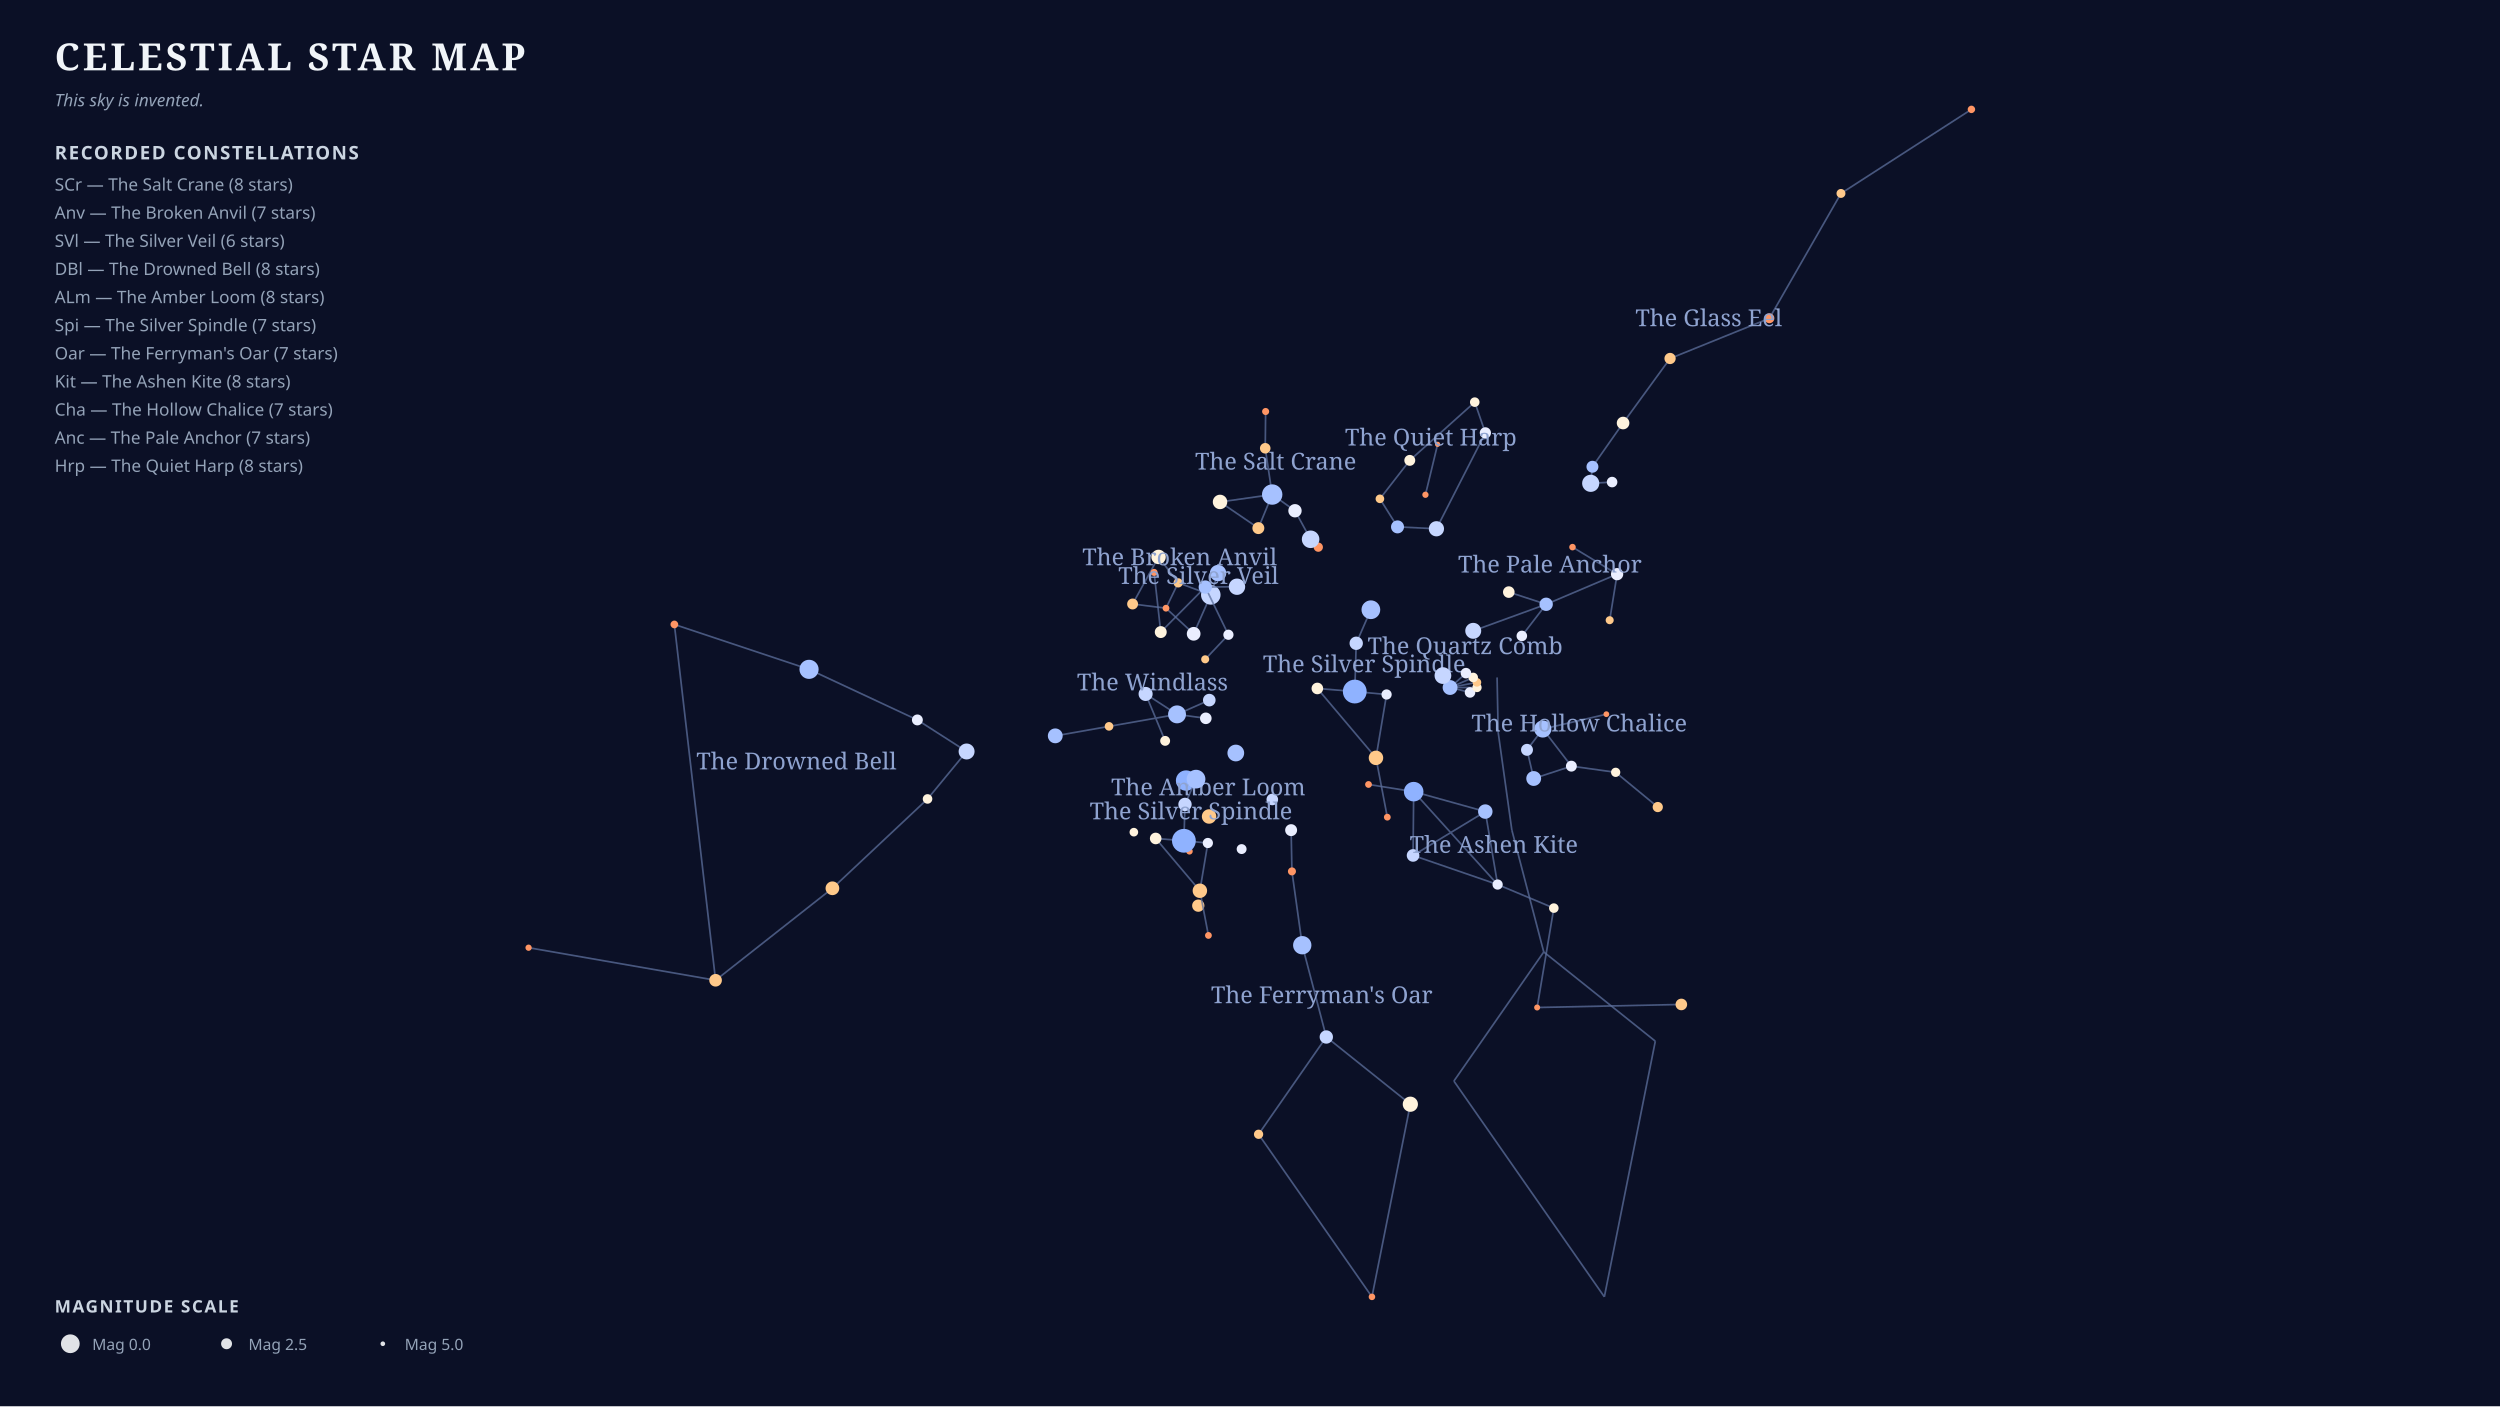
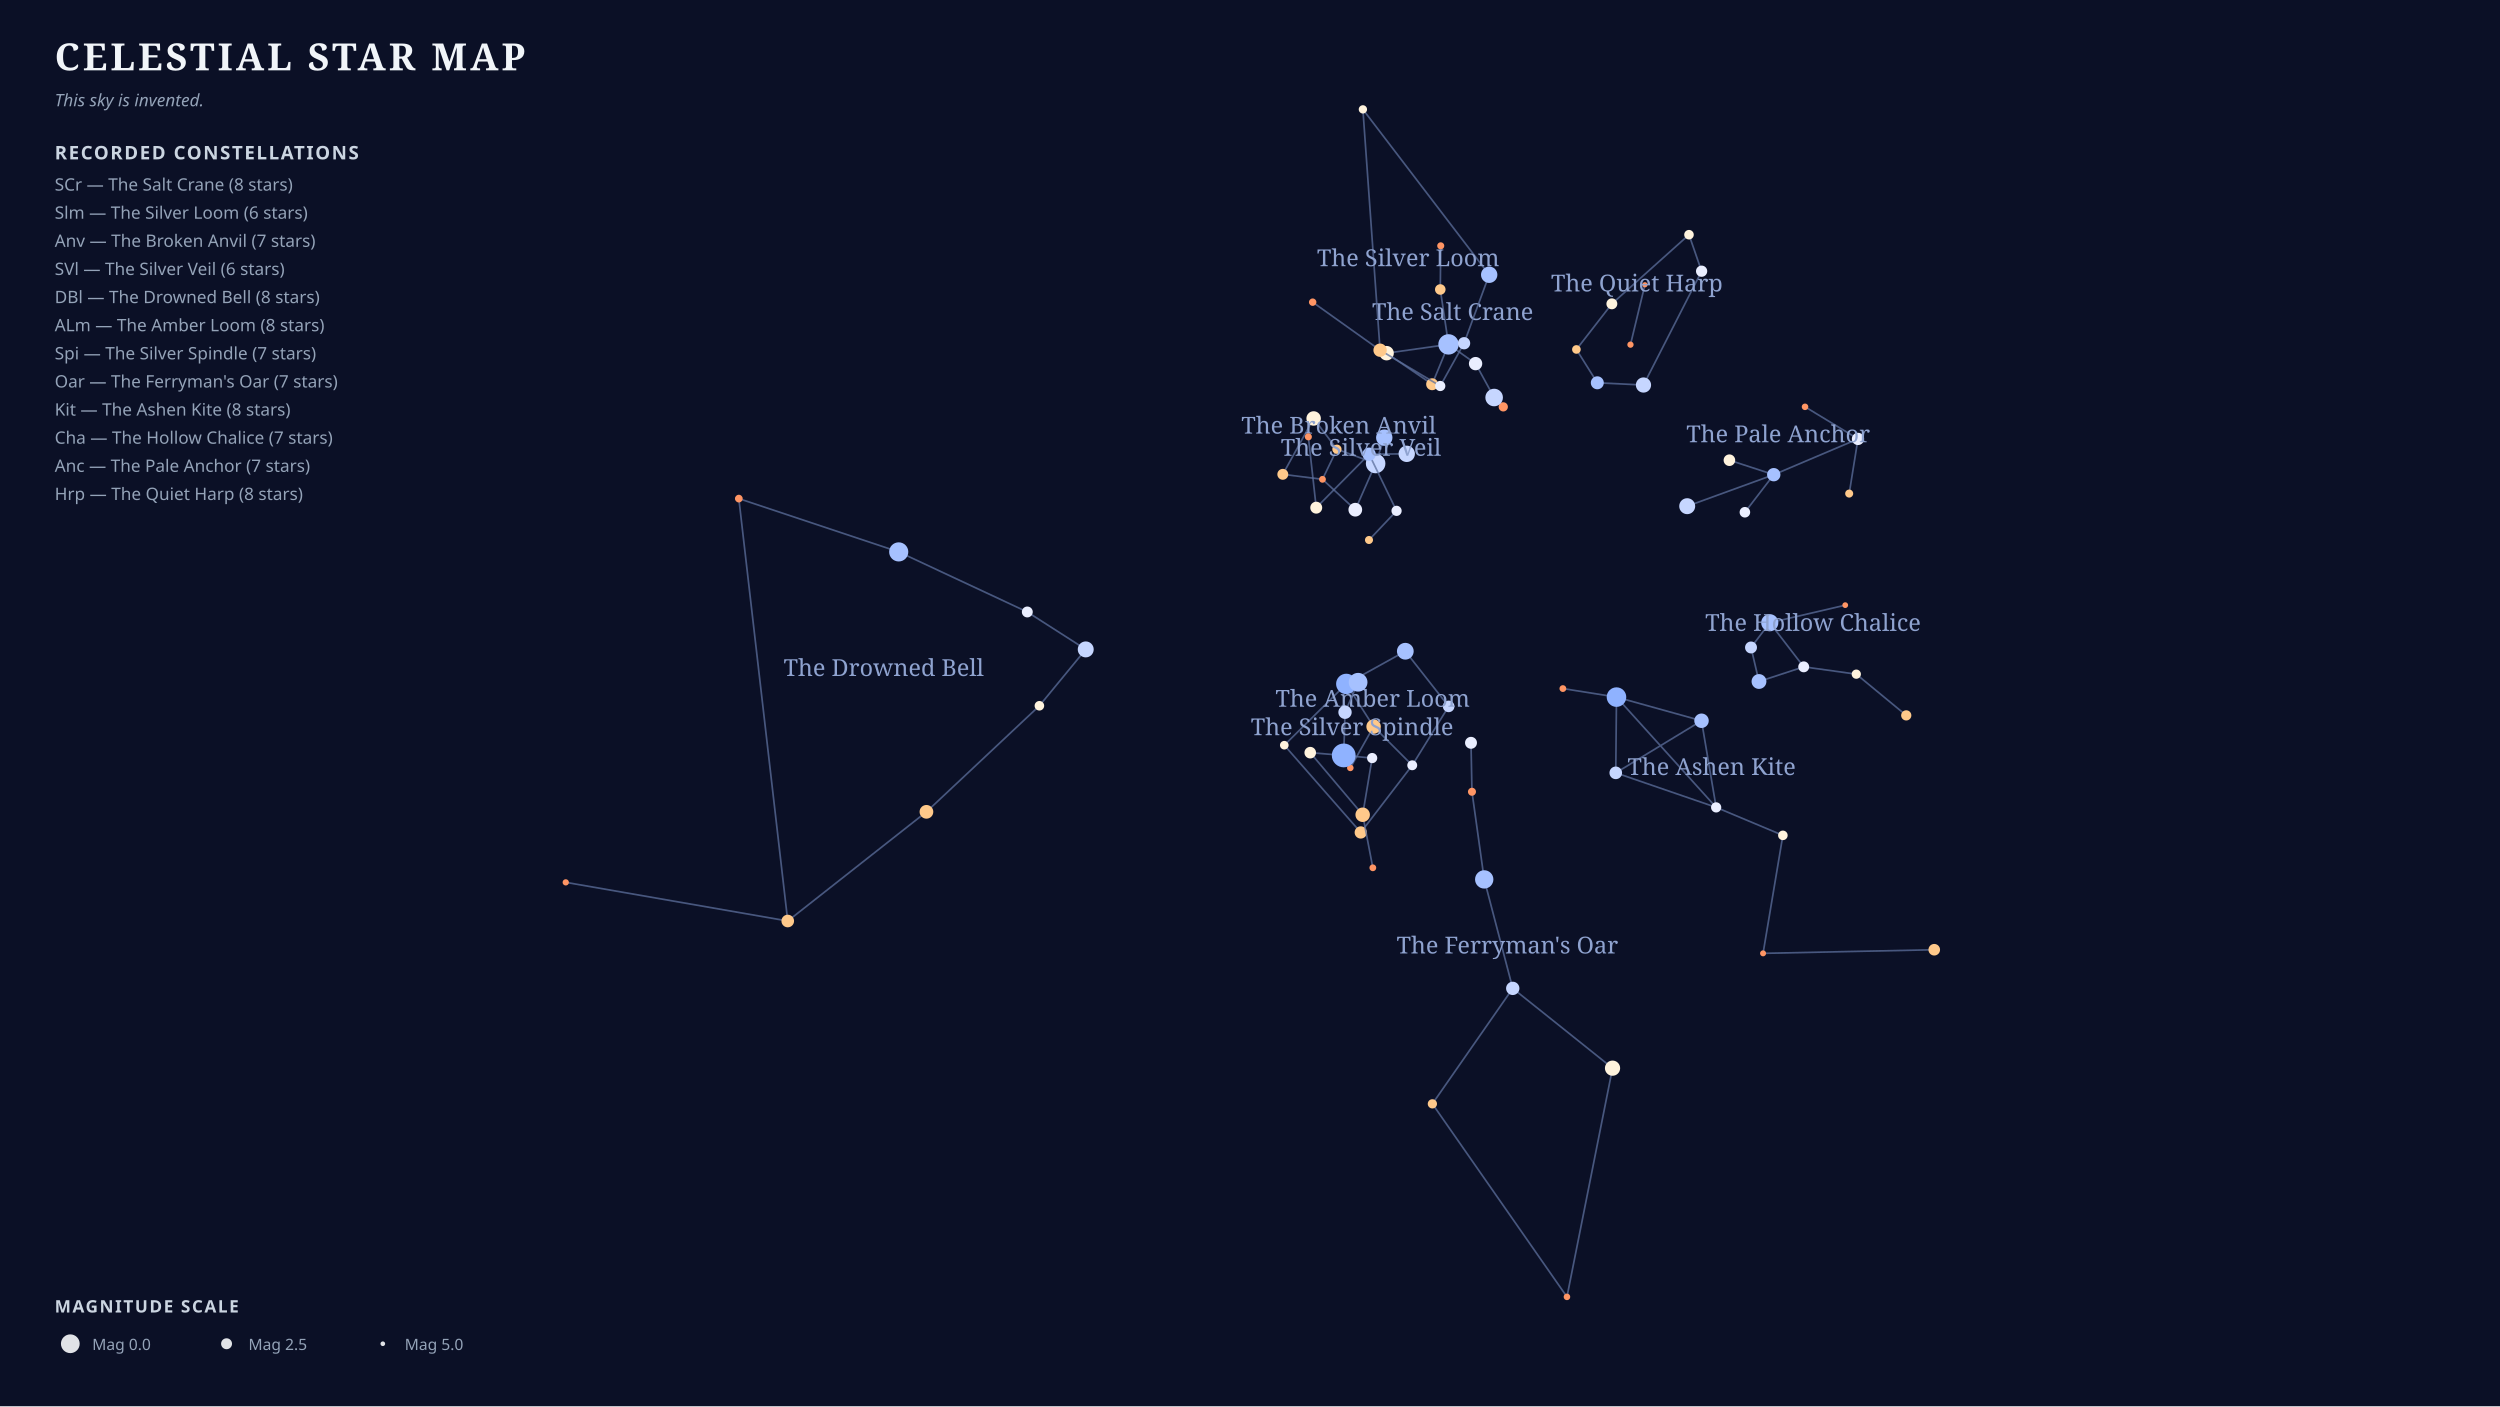
<svg xmlns="http://www.w3.org/2000/svg" width="1600" height="900" viewBox="0 0 1600 900" role="img" aria-label="A sky invented by three agents">
  <rect width="1600" height="900" fill="#0b1026" />
  <g stroke="#5c6f9c" stroke-width="1.1" opacity="0.75">
-     <line x1="843.71" y1="350.19" x2="838.79" y2="345.14" />
-     <line x1="838.79" y1="345.14" x2="828.79" y2="326.88" />
-     <line x1="828.79" y1="326.88" x2="814.20" y2="316.51" />
-     <line x1="814.20" y1="316.51" x2="805.35" y2="337.99" />
-     <line x1="805.35" y1="337.99" x2="780.82" y2="321.24" />
-     <line x1="780.82" y1="321.24" x2="814.20" y2="316.51" />
-     <line x1="814.20" y1="316.51" x2="809.75" y2="286.90" />
-     <line x1="809.75" y1="286.90" x2="810.00" y2="263.36" />
-   </g>
-   <circle cx="843.71" cy="350.19" r="2.96" fill="#ff9564" />
-   <circle cx="810.00" cy="263.36" r="2.28" fill="#ff9564" />
-   <circle cx="838.79" cy="345.14" r="5.62" fill="#c6d6ff" />
-   <circle cx="809.75" cy="286.90" r="3.38" fill="#ffc98a" />
-   <circle cx="828.79" cy="326.88" r="4.27" fill="#eaeeff" />
-   <circle cx="814.20" cy="316.51" r="6.53" fill="#a6c1ff" />
-   <circle cx="780.82" cy="321.24" r="4.63" fill="#fff3dd" />
-   <circle cx="805.35" cy="337.99" r="3.82" fill="#ffc98a" />
-   <text x="816.43" y="300.53" fill="#8fa3d0" font-size="15" font-family="Georgia, serif" text-anchor="middle">The Salt Crane</text>
-   <g stroke="#5c6f9c" stroke-width="1.1" opacity="0.75">
-     <line x1="779.56" y1="366.77" x2="774.90" y2="380.73" />
-     <line x1="774.90" y1="380.73" x2="763.94" y2="405.63" />
-     <line x1="774.90" y1="380.73" x2="754.04" y2="373.03" />
-     <line x1="763.94" y1="405.63" x2="746.24" y2="389.25" />
-     <line x1="754.04" y1="373.03" x2="746.24" y2="389.25" />
-     <line x1="754.04" y1="373.03" x2="741.48" y2="356.44" />
-     <line x1="746.24" y1="389.25" x2="724.86" y2="386.56" />
-     <line x1="741.48" y1="356.44" x2="724.86" y2="386.56" />
-   </g>
-   <circle cx="741.48" cy="356.44" r="4.63" fill="#fff3dd" />
-   <circle cx="724.86" cy="386.56" r="3.49" fill="#ffc98a" />
-   <circle cx="779.56" cy="366.77" r="5.24" fill="#a6c1ff" />
-   <circle cx="774.90" cy="380.73" r="6.26" fill="#c6d6ff" />
-   <circle cx="763.94" cy="405.63" r="4.39" fill="#eaeeff" />
-   <circle cx="754.04" cy="373.03" r="2.96" fill="#ffc98a" />
-   <circle cx="746.24" cy="389.25" r="2.19" fill="#ff9564" />
-   <text x="755.00" y="361.77" fill="#8fa3d0" font-size="15" font-family="Georgia, serif" text-anchor="middle">The Broken Anvil</text>
-   <g stroke="#5c6f9c" stroke-width="1.1" opacity="0.75">
-     <line x1="791.67" y1="375.50" x2="771.39" y2="375.72" />
-     <line x1="771.39" y1="375.72" x2="786.19" y2="406.24" />
-     <line x1="786.19" y1="406.24" x2="771.32" y2="421.96" />
-     <line x1="771.39" y1="375.72" x2="742.88" y2="404.53" />
-     <line x1="742.88" y1="404.53" x2="738.62" y2="366.34" />
-   </g>
-   <circle cx="791.67" cy="375.50" r="5.24" fill="#c6d6ff" />
-   <circle cx="771.39" cy="375.72" r="4.27" fill="#a6c1ff" />
-   <circle cx="786.19" cy="406.24" r="3.27" fill="#eaeeff" />
-   <circle cx="742.88" cy="404.53" r="3.82" fill="#fff3dd" />
-   <circle cx="771.32" cy="421.96" r="2.57" fill="#ffc98a" />
-   <circle cx="738.62" cy="366.34" r="2.28" fill="#ff9564" />
-   <text x="767.01" y="373.72" fill="#8fa3d0" font-size="15" font-family="Georgia, serif" text-anchor="middle">The Silver Veil</text>
-   <g stroke="#5c6f9c" stroke-width="1.1" opacity="0.75">
-     <line x1="618.62" y1="480.95" x2="587.12" y2="460.76" />
-     <line x1="618.62" y1="480.95" x2="593.63" y2="511.32" />
-     <line x1="587.12" y1="460.76" x2="517.79" y2="428.38" />
-     <line x1="593.63" y1="511.32" x2="532.74" y2="568.50" />
-     <line x1="517.79" y1="428.38" x2="431.59" y2="399.65" />
-     <line x1="532.74" y1="568.50" x2="457.97" y2="627.37" />
-     <line x1="431.59" y1="399.65" x2="457.97" y2="627.37" />
-     <line x1="457.97" y1="627.37" x2="338.29" y2="606.53" />
-   </g>
-   <circle cx="338.29" cy="606.53" r="2.02" fill="#ff9564" />
-   <circle cx="618.62" cy="480.95" r="5.11" fill="#c6d6ff" />
-   <circle cx="532.74" cy="568.50" r="4.39" fill="#ffc98a" />
-   <circle cx="517.79" cy="428.38" r="6.13" fill="#a6c1ff" />
-   <circle cx="457.97" cy="627.37" r="4.04" fill="#ffc98a" />
-   <circle cx="431.59" cy="399.65" r="2.47" fill="#ff9564" />
-   <circle cx="593.63" cy="511.32" r="3.06" fill="#fff3dd" />
-   <circle cx="587.12" cy="460.76" r="3.49" fill="#eaeeff" />
-   <text x="509.72" y="492.43" fill="#8fa3d0" font-size="15" font-family="Georgia, serif" text-anchor="middle">The Drowned Bell</text>
-   <g stroke="#5c6f9c" stroke-width="1.1" opacity="0.75">
-     <line x1="753.30" y1="457.20" x2="773.94" y2="448.08" />
-     <line x1="753.30" y1="457.20" x2="771.72" y2="459.72" />
-     <line x1="753.30" y1="457.20" x2="733.19" y2="444.12" />
-     <line x1="733.19" y1="444.12" x2="745.69" y2="474.15" />
-     <line x1="753.30" y1="457.20" x2="709.78" y2="464.87" />
-     <line x1="709.78" y1="464.87" x2="675.37" y2="470.94" />
-   </g>
-   <circle cx="709.78" cy="464.87" r="2.76" fill="#ffc98a" />
-   <circle cx="753.30" cy="457.20" r="5.74" fill="#a6c1ff" />
-   <circle cx="773.94" cy="448.08" r="4.04" fill="#c6d6ff" />
-   <circle cx="771.72" cy="459.72" r="3.71" fill="#eaeeff" />
-   <circle cx="675.37" cy="470.94" r="4.75" fill="#a6c1ff" />
-   <circle cx="745.69" cy="474.15" r="3.17" fill="#fff3dd" />
-   <circle cx="733.19" cy="444.12" r="4.51" fill="#c6d6ff" />
-   <text x="737.57" y="441.87" fill="#8fa3d0" font-size="15" font-family="Georgia, serif" text-anchor="middle">The Windlass</text>
-   <g stroke="#5c6f9c" stroke-width="1.1" opacity="0.75">
-     <line x1="877.36" y1="390.23" x2="867.98" y2="411.69" />
-     <line x1="867.98" y1="411.69" x2="867.05" y2="442.59" />
-     <line x1="867.05" y1="442.59" x2="887.41" y2="444.48" />
-     <line x1="867.05" y1="442.59" x2="843.10" y2="440.62" />
-     <line x1="887.41" y1="444.48" x2="880.62" y2="485.03" />
-     <line x1="843.10" y1="440.62" x2="880.62" y2="485.03" />
-     <line x1="880.62" y1="485.03" x2="887.88" y2="522.99" />
-   </g>
-   <circle cx="880.62" cy="485.03" r="4.63" fill="#ffc98a" />
-   <circle cx="887.41" cy="444.48" r="3.27" fill="#eaeeff" />
-   <circle cx="867.98" cy="411.69" r="4.27" fill="#c6d6ff" />
-   <circle cx="843.10" cy="440.62" r="3.71" fill="#fff3dd" />
-   <circle cx="887.88" cy="522.99" r="2.19" fill="#ff9564" />
-   <circle cx="877.36" cy="390.23" r="6.00" fill="#a6c1ff" />
-   <circle cx="867.05" cy="442.59" r="7.62" fill="#8fb2ff" />
-   <text x="873.06" y="430.23" fill="#8fa3d0" font-size="15" font-family="Georgia, serif" text-anchor="middle">The Silver Spindle</text>
-   <g stroke="#5c6f9c" stroke-width="1.1" opacity="0.75">
-     <line x1="958.13" y1="433.56" x2="958.82" y2="468.59" />
-     <line x1="958.82" y1="468.59" x2="967.59" y2="531.30" />
-     <line x1="967.59" y1="531.30" x2="988.00" y2="609.26" />
-     <line x1="988.00" y1="609.26" x2="930.49" y2="691.89" />
-     <line x1="988.00" y1="609.26" x2="1059.40" y2="666.36" />
-     <line x1="930.49" y1="691.89" x2="1026.79" y2="830.00" />
-     <line x1="1059.40" y1="666.36" x2="1026.79" y2="830.00" />
-   </g>
-   <circle cx="759.09" cy="499.55" r="6.53" fill="#8fb2ff" />
-   <circle cx="790.91" cy="481.93" r="5.36" fill="#a6c1ff" />
-   <circle cx="766.89" cy="579.62" r="3.93" fill="#ffc98a" />
-   <circle cx="725.67" cy="532.59" r="2.76" fill="#fff3dd" />
-   <circle cx="794.64" cy="543.41" r="3.17" fill="#eaeeff" />
-   <circle cx="814.27" cy="511.66" r="3.71" fill="#c6d6ff" />
-   <circle cx="773.81" cy="522.55" r="4.63" fill="#ffc98a" />
-   <circle cx="761.25" cy="544.83" r="2.11" fill="#ff9564" />
-   <text x="773.31" y="509.02" fill="#8fa3d0" font-size="15" font-family="Georgia, serif" text-anchor="middle">The Amber Loom</text>
-   <g stroke="#5c6f9c" stroke-width="1.1" opacity="0.75">
-     <line x1="765.46" y1="498.65" x2="758.40" y2="514.82" />
-     <line x1="758.40" y1="514.82" x2="757.69" y2="538.10" />
-     <line x1="757.69" y1="538.10" x2="773.03" y2="539.52" />
-     <line x1="757.69" y1="538.10" x2="739.64" y2="536.62" />
-     <line x1="773.03" y1="539.52" x2="767.92" y2="570.08" />
-     <line x1="739.64" y1="536.62" x2="767.92" y2="570.08" />
-     <line x1="767.92" y1="570.08" x2="773.39" y2="598.68" />
-   </g>
-   <circle cx="767.92" cy="570.08" r="4.63" fill="#ffc98a" />
-   <circle cx="773.03" cy="539.52" r="3.27" fill="#eaeeff" />
-   <circle cx="758.40" cy="514.82" r="4.27" fill="#c6d6ff" />
-   <circle cx="739.64" cy="536.62" r="3.71" fill="#fff3dd" />
-   <circle cx="773.39" cy="598.68" r="2.19" fill="#ff9564" />
-   <circle cx="765.46" cy="498.65" r="6.00" fill="#a6c1ff" />
-   <circle cx="757.69" cy="538.10" r="7.62" fill="#8fb2ff" />
-   <text x="762.22" y="524.35" fill="#8fa3d0" font-size="15" font-family="Georgia, serif" text-anchor="middle">The Silver Spindle</text>
-   <g stroke="#5c6f9c" stroke-width="1.1" opacity="0.75">
-     <line x1="826.32" y1="531.29" x2="826.84" y2="557.69" />
-     <line x1="826.84" y1="557.69" x2="833.44" y2="604.94" />
-     <line x1="833.44" y1="604.94" x2="848.83" y2="663.68" />
-     <line x1="848.83" y1="663.68" x2="805.49" y2="725.94" />
-     <line x1="848.83" y1="663.68" x2="902.62" y2="706.70" />
-     <line x1="805.49" y1="725.94" x2="878.05" y2="830.00" />
-     <line x1="902.62" y1="706.70" x2="878.05" y2="830.00" />
-   </g>
-   <circle cx="902.62" cy="706.70" r="4.87" fill="#fff3dd" />
-   <circle cx="805.49" cy="725.94" r="2.96" fill="#ffc98a" />
-   <circle cx="826.84" cy="557.69" r="2.57" fill="#ff9564" />
-   <circle cx="826.32" cy="531.29" r="3.82" fill="#eaeeff" />
-   <circle cx="833.44" cy="604.94" r="5.87" fill="#a6c1ff" />
-   <circle cx="848.83" cy="663.68" r="4.27" fill="#c6d6ff" />
-   <circle cx="878.05" cy="830.00" r="2.11" fill="#ff9564" />
-   <text x="845.94" y="642.04" fill="#8fa3d0" font-size="15" font-family="Georgia, serif" text-anchor="middle">The Ferryman's Oar</text>
-   <g stroke="#5c6f9c" stroke-width="1.1" opacity="0.75">
-     <line x1="904.75" y1="506.66" x2="904.36" y2="547.48" />
-     <line x1="904.36" y1="547.48" x2="958.48" y2="566.11" />
-     <line x1="958.48" y1="566.11" x2="950.59" y2="519.41" />
-     <line x1="950.59" y1="519.41" x2="904.75" y2="506.66" />
-     <line x1="904.75" y1="506.66" x2="958.48" y2="566.11" />
-     <line x1="904.36" y1="547.48" x2="950.59" y2="519.41" />
-     <line x1="958.48" y1="566.11" x2="994.45" y2="581.19" />
-     <line x1="994.45" y1="581.19" x2="983.77" y2="644.80" />
-     <line x1="983.77" y1="644.80" x2="1076.06" y2="642.85" />
-     <line x1="904.75" y1="506.66" x2="875.85" y2="502.06" />
-   </g>
-   <circle cx="950.59" cy="519.41" r="4.63" fill="#a6c1ff" />
-   <circle cx="958.48" cy="566.11" r="3.27" fill="#eaeeff" />
-   <circle cx="994.45" cy="581.19" r="3.06" fill="#fff3dd" />
-   <circle cx="983.77" cy="644.80" r="1.93" fill="#ff9564" />
-   <circle cx="1076.06" cy="642.85" r="3.71" fill="#ffc98a" />
-   <circle cx="904.75" cy="506.66" r="6.26" fill="#8fb2ff" />
-   <circle cx="875.85" cy="502.06" r="2.19" fill="#ff9564" />
-   <circle cx="904.36" cy="547.48" r="4.04" fill="#c6d6ff" />
-   <text x="956.04" y="545.82" fill="#8fa3d0" font-size="15" font-family="Georgia, serif" text-anchor="middle">The Ashen Kite</text>
-   <g stroke="#5c6f9c" stroke-width="1.1" opacity="0.75">
-     <line x1="981.57" y1="498.24" x2="977.28" y2="479.89" />
-     <line x1="977.28" y1="479.89" x2="987.39" y2="466.56" />
-     <line x1="981.57" y1="498.24" x2="1005.68" y2="490.34" />
-     <line x1="987.39" y1="466.56" x2="1005.68" y2="490.34" />
-     <line x1="1005.68" y1="490.34" x2="1034.03" y2="494.29" />
-     <line x1="1034.03" y1="494.29" x2="1060.97" y2="516.51" />
-     <line x1="987.39" y1="466.56" x2="1028.07" y2="457.08" />
-   </g>
-   <circle cx="1005.68" cy="490.34" r="3.49" fill="#eaeeff" />
-   <circle cx="1028.07" cy="457.08" r="1.85" fill="#ff9564" />
-   <circle cx="1060.97" cy="516.51" r="3.27" fill="#ffc98a" />
-   <circle cx="987.39" cy="466.56" r="5.49" fill="#a6c1ff" />
-   <circle cx="981.57" cy="498.24" r="4.75" fill="#a6c1ff" />
-   <circle cx="977.28" cy="479.89" r="3.82" fill="#c6d6ff" />
-   <circle cx="1034.03" cy="494.29" r="2.96" fill="#fff3dd" />
-   <text x="1010.71" y="468.13" fill="#8fa3d0" font-size="15" font-family="Georgia, serif" text-anchor="middle">The Hollow Chalice</text>
-   <g stroke="#5c6f9c" stroke-width="1.1" opacity="0.75">
-     <line x1="923.47" y1="432.37" x2="928.04" y2="440.01" />
-     <line x1="928.04" y1="440.01" x2="940.82" y2="443.15" />
-     <line x1="928.04" y1="440.01" x2="945.28" y2="440.01" />
-     <line x1="928.04" y1="440.01" x2="945.23" y2="436.71" />
-     <line x1="928.04" y1="440.01" x2="942.85" y2="433.57" />
-     <line x1="928.04" y1="440.01" x2="938.22" y2="430.82" />
-   </g>
-   <circle cx="928.04" cy="440.01" r="4.75" fill="#a6c1ff" />
-   <circle cx="923.47" cy="432.37" r="5.36" fill="#c6d6ff" />
-   <circle cx="940.82" cy="443.15" r="3.38" fill="#eaeeff" />
-   <circle cx="945.28" cy="440.01" r="2.96" fill="#fff3dd" />
-   <circle cx="945.23" cy="436.71" r="2.76" fill="#ffc98a" />
-   <circle cx="942.85" cy="433.57" r="3.06" fill="#fff3dd" />
-   <circle cx="938.22" cy="430.82" r="3.38" fill="#eaeeff" />
-   <text x="937.70" y="418.66" fill="#8fa3d0" font-size="15" font-family="Georgia, serif" text-anchor="middle">The Quartz Comb</text>
-   <g stroke="#5c6f9c" stroke-width="1.1" opacity="0.75">
-     <line x1="1018.05" y1="309.33" x2="1031.74" y2="308.53" />
-     <line x1="1018.05" y1="309.33" x2="1019.16" y2="298.72" />
-     <line x1="1019.16" y1="298.72" x2="1038.77" y2="270.74" />
-     <line x1="1038.77" y1="270.74" x2="1068.84" y2="229.43" />
-     <line x1="1068.84" y1="229.43" x2="1132.42" y2="203.69" />
-     <line x1="1132.42" y1="203.69" x2="1178.22" y2="123.80" />
-     <line x1="1178.22" y1="123.80" x2="1261.71" y2="70.00" />
-   </g>
-   <circle cx="1038.77" cy="270.74" r="4.04" fill="#fff3dd" />
-   <circle cx="1068.84" cy="229.43" r="3.60" fill="#ffc98a" />
-   <circle cx="1132.42" cy="203.69" r="3.17" fill="#ff9564" />
-   <circle cx="1178.22" cy="123.80" r="2.86" fill="#ffc98a" />
-   <circle cx="1019.16" cy="298.72" r="3.82" fill="#a6c1ff" />
-   <circle cx="1018.05" cy="309.33" r="5.49" fill="#c6d6ff" />
-   <circle cx="1031.74" cy="308.53" r="3.38" fill="#eaeeff" />
-   <circle cx="1261.71" cy="70.00" r="2.38" fill="#ff9564" />
-   <text x="1093.61" y="208.78" fill="#8fa3d0" font-size="15" font-family="Georgia, serif" text-anchor="middle">The Glass Eel</text>
-   <g stroke="#5c6f9c" stroke-width="1.1" opacity="0.75">
-     <line x1="942.87" y1="403.73" x2="989.54" y2="386.74" />
-     <line x1="989.54" y1="386.74" x2="973.97" y2="407.00" />
-     <line x1="989.54" y1="386.74" x2="965.63" y2="378.94" />
-     <line x1="989.54" y1="386.74" x2="1034.95" y2="367.46" />
-     <line x1="1034.95" y1="367.46" x2="1030.20" y2="396.93" />
-     <line x1="1034.95" y1="367.46" x2="1006.40" y2="350.16" />
-   </g>
-   <circle cx="1034.95" cy="367.46" r="3.93" fill="#eaeeff" />
-   <circle cx="1006.40" cy="350.16" r="2.11" fill="#ff9564" />
-   <circle cx="1030.20" cy="396.93" r="2.57" fill="#ffc98a" />
-   <circle cx="942.87" cy="403.73" r="5.11" fill="#c6d6ff" />
-   <circle cx="989.54" cy="386.74" r="4.27" fill="#a6c1ff" />
-   <circle cx="965.63" cy="378.94" r="3.71" fill="#fff3dd" />
-   <circle cx="973.97" cy="407.00" r="3.38" fill="#eaeeff" />
-   <text x="991.94" y="366.42" fill="#8fa3d0" font-size="15" font-family="Georgia, serif" text-anchor="middle">The Pale Anchor</text>
-   <g stroke="#5c6f9c" stroke-width="1.1" opacity="0.75">
-     <line x1="919.31" y1="338.41" x2="950.64" y2="277.05" />
-     <line x1="919.31" y1="338.41" x2="894.41" y2="337.21" />
-     <line x1="894.41" y1="337.21" x2="883.14" y2="319.24" />
-     <line x1="883.14" y1="319.24" x2="902.26" y2="294.63" />
-     <line x1="902.26" y1="294.63" x2="943.84" y2="257.37" />
-     <line x1="943.84" y1="257.37" x2="950.64" y2="277.05" />
-     <line x1="912.28" y1="316.65" x2="920.07" y2="284.38" />
-   </g>
-   <circle cx="943.84" cy="257.37" r="3.06" fill="#fff3dd" />
-   <circle cx="894.41" cy="337.21" r="4.16" fill="#a6c1ff" />
-   <circle cx="950.64" cy="277.05" r="3.60" fill="#eaeeff" />
-   <circle cx="919.31" cy="338.41" r="4.87" fill="#c6d6ff" />
-   <circle cx="883.14" cy="319.24" r="2.76" fill="#ffc98a" />
-   <circle cx="902.26" cy="294.63" r="3.49" fill="#fff3dd" />
-   <circle cx="912.28" cy="316.65" r="2.02" fill="#ff9564" />
-   <circle cx="920.07" cy="284.38" r="1.69" fill="#ff9564" />
-   <text x="915.74" y="285.12" fill="#8fa3d0" font-size="15" font-family="Georgia, serif" text-anchor="middle">The Quiet Harp</text>
+     <line x1="962.09" y1="260.39" x2="956.25" y2="254.41" />
+     <line x1="956.25" y1="254.41" x2="944.37" y2="232.72" />
+     <line x1="944.37" y1="232.72" x2="927.05" y2="220.41" />
+     <line x1="927.05" y1="220.41" x2="916.56" y2="245.91" />
+     <line x1="916.56" y1="245.91" x2="887.42" y2="226.03" />
+     <line x1="887.42" y1="226.03" x2="927.05" y2="220.41" />
+     <line x1="927.05" y1="220.41" x2="921.78" y2="185.27" />
+     <line x1="921.78" y1="185.27" x2="922.07" y2="157.33" />
+   </g>
+   <circle cx="962.09" cy="260.39" r="2.96" fill="#ff9564" />
+   <circle cx="922.07" cy="157.33" r="2.28" fill="#ff9564" />
+   <circle cx="956.25" cy="254.41" r="5.62" fill="#c6d6ff" />
+   <circle cx="921.78" cy="185.27" r="3.38" fill="#ffc98a" />
+   <circle cx="944.37" cy="232.72" r="4.27" fill="#eaeeff" />
+   <circle cx="927.05" cy="220.41" r="6.53" fill="#a6c1ff" />
+   <circle cx="887.42" cy="226.03" r="4.63" fill="#fff3dd" />
+   <circle cx="916.56" cy="245.91" r="3.82" fill="#ffc98a" />
+   <text x="929.70" y="204.81" fill="#8fa3d0" font-size="15" font-family="Georgia, serif" text-anchor="middle">The Salt Crane</text>
+   <g stroke="#5c6f9c" stroke-width="1.1" opacity="0.75">
+     <line x1="953.08" y1="175.85" x2="937.00" y2="219.67" />
+     <line x1="937.00" y1="219.67" x2="921.76" y2="247.04" />
+     <line x1="921.76" y1="247.04" x2="883.25" y2="224.13" />
+     <line x1="883.25" y1="224.13" x2="840.11" y2="193.39" />
+     <line x1="953.08" y1="175.85" x2="872.25" y2="70.00" />
+     <line x1="872.25" y1="70.00" x2="883.25" y2="224.13" />
+   </g>
+   <circle cx="953.08" cy="175.85" r="5.24" fill="#a6c1ff" />
+   <circle cx="937.00" cy="219.67" r="3.93" fill="#c6d6ff" />
+   <circle cx="921.76" cy="247.04" r="3.27" fill="#eaeeff" />
+   <circle cx="883.25" cy="224.13" r="4.27" fill="#ffc98a" />
+   <circle cx="840.11" cy="193.39" r="2.38" fill="#ff9564" />
+   <circle cx="872.25" cy="70.00" r="2.66" fill="#fff3dd" />
+   <text x="901.24" y="170.35" fill="#8fa3d0" font-size="15" font-family="Georgia, serif" text-anchor="middle">The Silver Loom</text>
+   <g stroke="#5c6f9c" stroke-width="1.1" opacity="0.75">
+     <line x1="885.93" y1="280.09" x2="880.40" y2="296.65" />
+     <line x1="880.40" y1="296.65" x2="867.39" y2="326.21" />
+     <line x1="880.40" y1="296.65" x2="855.64" y2="287.51" />
+     <line x1="867.39" y1="326.21" x2="846.38" y2="306.77" />
+     <line x1="855.64" y1="287.51" x2="846.38" y2="306.77" />
+     <line x1="855.64" y1="287.51" x2="840.73" y2="267.82" />
+     <line x1="846.38" y1="306.77" x2="820.99" y2="303.57" />
+     <line x1="840.73" y1="267.82" x2="820.99" y2="303.57" />
+   </g>
+   <circle cx="840.73" cy="267.82" r="4.63" fill="#fff3dd" />
+   <circle cx="820.99" cy="303.57" r="3.49" fill="#ffc98a" />
+   <circle cx="885.93" cy="280.09" r="5.24" fill="#a6c1ff" />
+   <circle cx="880.40" cy="296.65" r="6.26" fill="#c6d6ff" />
+   <circle cx="867.39" cy="326.21" r="4.39" fill="#eaeeff" />
+   <circle cx="855.64" cy="287.51" r="2.96" fill="#ffc98a" />
+   <circle cx="846.38" cy="306.77" r="2.19" fill="#ff9564" />
+   <text x="856.78" y="277.52" fill="#8fa3d0" font-size="15" font-family="Georgia, serif" text-anchor="middle">The Broken Anvil</text>
+   <g stroke="#5c6f9c" stroke-width="1.1" opacity="0.75">
+     <line x1="900.31" y1="290.45" x2="876.23" y2="290.71" />
+     <line x1="876.23" y1="290.71" x2="893.80" y2="326.94" />
+     <line x1="893.80" y1="326.94" x2="876.15" y2="345.60" />
+     <line x1="876.23" y1="290.71" x2="842.39" y2="324.91" />
+     <line x1="842.39" y1="324.91" x2="837.34" y2="279.57" />
+   </g>
+   <circle cx="900.31" cy="290.45" r="5.24" fill="#c6d6ff" />
+   <circle cx="876.23" cy="290.71" r="4.27" fill="#a6c1ff" />
+   <circle cx="893.80" cy="326.94" r="3.27" fill="#eaeeff" />
+   <circle cx="842.39" cy="324.91" r="3.82" fill="#fff3dd" />
+   <circle cx="876.15" cy="345.60" r="2.57" fill="#ffc98a" />
+   <circle cx="837.34" cy="279.57" r="2.28" fill="#ff9564" />
+   <text x="871.04" y="291.70" fill="#8fa3d0" font-size="15" font-family="Georgia, serif" text-anchor="middle">The Silver Veil</text>
+   <g stroke="#5c6f9c" stroke-width="1.1" opacity="0.75">
+     <line x1="694.87" y1="415.62" x2="657.48" y2="391.66" />
+     <line x1="694.87" y1="415.62" x2="665.21" y2="451.69" />
+     <line x1="657.48" y1="391.66" x2="575.18" y2="353.22" />
+     <line x1="665.21" y1="451.69" x2="592.92" y2="519.57" />
+     <line x1="575.18" y1="353.22" x2="472.85" y2="319.11" />
+     <line x1="592.92" y1="519.57" x2="504.16" y2="589.45" />
+     <line x1="472.85" y1="319.11" x2="504.16" y2="589.45" />
+     <line x1="504.16" y1="589.45" x2="362.08" y2="564.71" />
+   </g>
+   <circle cx="362.08" cy="564.71" r="2.02" fill="#ff9564" />
+   <circle cx="694.87" cy="415.62" r="5.11" fill="#c6d6ff" />
+   <circle cx="592.92" cy="519.57" r="4.39" fill="#ffc98a" />
+   <circle cx="575.18" cy="353.22" r="6.13" fill="#a6c1ff" />
+   <circle cx="504.16" cy="589.45" r="4.04" fill="#ffc98a" />
+   <circle cx="472.85" cy="319.11" r="2.47" fill="#ff9564" />
+   <circle cx="665.21" cy="451.69" r="3.06" fill="#fff3dd" />
+   <circle cx="657.48" cy="391.66" r="3.49" fill="#eaeeff" />
+   <text x="565.59" y="432.63" fill="#8fa3d0" font-size="15" font-family="Georgia, serif" text-anchor="middle">The Drowned Bell</text>
+   <g stroke="#5c6f9c" stroke-width="1.1" opacity="0.75">
+     <line x1="899.40" y1="416.79" x2="927.14" y2="452.09" />
+     <line x1="899.40" y1="416.79" x2="861.63" y2="437.71" />
+     <line x1="861.63" y1="437.71" x2="821.95" y2="476.93" />
+     <line x1="927.14" y1="452.09" x2="903.83" y2="489.78" />
+     <line x1="903.83" y1="489.78" x2="870.89" y2="532.77" />
+     <line x1="861.63" y1="437.71" x2="879.10" y2="465.02" />
+     <line x1="879.10" y1="465.02" x2="903.83" y2="489.78" />
+     <line x1="879.10" y1="465.02" x2="864.20" y2="491.46" />
+     <line x1="821.95" y1="476.93" x2="870.89" y2="532.77" />
+   </g>
+   <circle cx="861.63" cy="437.71" r="6.53" fill="#8fb2ff" />
+   <circle cx="899.40" cy="416.79" r="5.36" fill="#a6c1ff" />
+   <circle cx="870.89" cy="532.77" r="3.93" fill="#ffc98a" />
+   <circle cx="821.95" cy="476.93" r="2.76" fill="#fff3dd" />
+   <circle cx="903.83" cy="489.78" r="3.17" fill="#eaeeff" />
+   <circle cx="927.14" cy="452.09" r="3.71" fill="#c6d6ff" />
+   <circle cx="879.10" cy="465.02" r="4.63" fill="#ffc98a" />
+   <circle cx="864.20" cy="491.46" r="2.11" fill="#ff9564" />
+   <text x="878.52" y="452.32" fill="#8fa3d0" font-size="15" font-family="Georgia, serif" text-anchor="middle">The Amber Loom</text>
+   <g stroke="#5c6f9c" stroke-width="1.1" opacity="0.75">
+     <line x1="869.19" y1="436.64" x2="860.81" y2="455.84" />
+     <line x1="860.81" y1="455.84" x2="859.98" y2="483.47" />
+     <line x1="859.98" y1="483.47" x2="878.18" y2="485.16" />
+     <line x1="859.98" y1="483.47" x2="838.55" y2="481.71" />
+     <line x1="878.18" y1="485.16" x2="872.11" y2="521.44" />
+     <line x1="838.55" y1="481.71" x2="872.11" y2="521.44" />
+     <line x1="872.11" y1="521.44" x2="878.61" y2="555.39" />
+   </g>
+   <circle cx="872.11" cy="521.44" r="4.63" fill="#ffc98a" />
+   <circle cx="878.18" cy="485.16" r="3.27" fill="#eaeeff" />
+   <circle cx="860.81" cy="455.84" r="4.27" fill="#c6d6ff" />
+   <circle cx="838.55" cy="481.71" r="3.71" fill="#fff3dd" />
+   <circle cx="878.61" cy="555.39" r="2.19" fill="#ff9564" />
+   <circle cx="869.19" cy="436.64" r="6.00" fill="#a6c1ff" />
+   <circle cx="859.98" cy="483.47" r="7.62" fill="#8fb2ff" />
+   <text x="865.35" y="470.52" fill="#8fa3d0" font-size="15" font-family="Georgia, serif" text-anchor="middle">The Silver Spindle</text>
+   <g stroke="#5c6f9c" stroke-width="1.1" opacity="0.75">
+     <line x1="941.44" y1="475.40" x2="942.06" y2="506.73" />
+     <line x1="942.06" y1="506.73" x2="949.90" y2="562.82" />
+     <line x1="949.90" y1="562.82" x2="968.16" y2="632.56" />
+     <line x1="968.16" y1="632.56" x2="916.72" y2="706.46" />
+     <line x1="968.16" y1="632.56" x2="1032.02" y2="683.63" />
+     <line x1="916.72" y1="706.46" x2="1002.85" y2="830.00" />
+     <line x1="1032.02" y1="683.63" x2="1002.85" y2="830.00" />
+   </g>
+   <circle cx="1032.02" cy="683.63" r="4.87" fill="#fff3dd" />
+   <circle cx="916.72" cy="706.46" r="2.96" fill="#ffc98a" />
+   <circle cx="942.06" cy="506.73" r="2.57" fill="#ff9564" />
+   <circle cx="941.44" cy="475.40" r="3.82" fill="#eaeeff" />
+   <circle cx="949.90" cy="562.82" r="5.87" fill="#a6c1ff" />
+   <circle cx="968.16" cy="632.56" r="4.27" fill="#c6d6ff" />
+   <circle cx="1002.85" cy="830.00" r="2.11" fill="#ff9564" />
+   <text x="964.74" y="610.23" fill="#8fa3d0" font-size="15" font-family="Georgia, serif" text-anchor="middle">The Ferryman's Oar</text>
+   <g stroke="#5c6f9c" stroke-width="1.1" opacity="0.75">
+     <line x1="1034.55" y1="446.15" x2="1034.09" y2="494.62" />
+     <line x1="1034.09" y1="494.62" x2="1098.34" y2="516.73" />
+     <line x1="1098.34" y1="516.73" x2="1088.97" y2="461.28" />
+     <line x1="1088.97" y1="461.28" x2="1034.55" y2="446.15" />
+     <line x1="1034.55" y1="446.15" x2="1098.34" y2="516.73" />
+     <line x1="1034.09" y1="494.62" x2="1088.97" y2="461.28" />
+     <line x1="1098.34" y1="516.73" x2="1141.04" y2="534.63" />
+     <line x1="1141.04" y1="534.63" x2="1128.36" y2="610.14" />
+     <line x1="1128.36" y1="610.14" x2="1237.92" y2="607.83" />
+     <line x1="1034.55" y1="446.15" x2="1000.24" y2="440.69" />
+   </g>
+   <circle cx="1088.97" cy="461.28" r="4.63" fill="#a6c1ff" />
+   <circle cx="1098.34" cy="516.73" r="3.27" fill="#eaeeff" />
+   <circle cx="1141.04" cy="534.63" r="3.06" fill="#fff3dd" />
+   <circle cx="1128.36" cy="610.14" r="1.93" fill="#ff9564" />
+   <circle cx="1237.92" cy="607.83" r="3.71" fill="#ffc98a" />
+   <circle cx="1034.55" cy="446.15" r="6.26" fill="#8fb2ff" />
+   <circle cx="1000.24" cy="440.69" r="2.19" fill="#ff9564" />
+   <circle cx="1034.09" cy="494.62" r="4.04" fill="#c6d6ff" />
+   <text x="1095.44" y="496.01" fill="#8fa3d0" font-size="15" font-family="Georgia, serif" text-anchor="middle">The Ashen Kite</text>
+   <g stroke="#5c6f9c" stroke-width="1.1" opacity="0.75">
+     <line x1="1125.75" y1="436.16" x2="1120.65" y2="414.38" />
+     <line x1="1120.65" y1="414.38" x2="1132.65" y2="398.55" />
+     <line x1="1125.75" y1="436.16" x2="1154.37" y2="426.78" />
+     <line x1="1132.65" y1="398.55" x2="1154.37" y2="426.78" />
+     <line x1="1154.37" y1="426.78" x2="1188.03" y2="431.47" />
+     <line x1="1188.03" y1="431.47" x2="1220.00" y2="457.85" />
+     <line x1="1132.65" y1="398.55" x2="1180.95" y2="387.29" />
+   </g>
+   <circle cx="1154.37" cy="426.78" r="3.49" fill="#eaeeff" />
+   <circle cx="1180.95" cy="387.29" r="1.85" fill="#ff9564" />
+   <circle cx="1220.00" cy="457.85" r="3.27" fill="#ffc98a" />
+   <circle cx="1132.65" cy="398.55" r="5.49" fill="#a6c1ff" />
+   <circle cx="1125.75" cy="436.16" r="4.75" fill="#a6c1ff" />
+   <circle cx="1120.65" cy="414.38" r="3.82" fill="#c6d6ff" />
+   <circle cx="1188.03" cy="431.47" r="2.96" fill="#fff3dd" />
+   <text x="1160.34" y="403.78" fill="#8fa3d0" font-size="15" font-family="Georgia, serif" text-anchor="middle">The Hollow Chalice</text>
+   <g stroke="#5c6f9c" stroke-width="1.1" opacity="0.75">
+     <line x1="1079.81" y1="323.96" x2="1135.20" y2="303.80" />
+     <line x1="1135.20" y1="303.80" x2="1116.73" y2="327.84" />
+     <line x1="1135.20" y1="303.80" x2="1106.82" y2="294.53" />
+     <line x1="1135.20" y1="303.80" x2="1189.11" y2="280.91" />
+     <line x1="1189.11" y1="280.91" x2="1183.48" y2="315.89" />
+     <line x1="1189.11" y1="280.91" x2="1155.22" y2="260.37" />
+   </g>
+   <circle cx="1189.11" cy="280.91" r="3.93" fill="#eaeeff" />
+   <circle cx="1155.22" cy="260.37" r="2.11" fill="#ff9564" />
+   <circle cx="1183.48" cy="315.89" r="2.57" fill="#ffc98a" />
+   <circle cx="1079.81" cy="323.96" r="5.11" fill="#c6d6ff" />
+   <circle cx="1135.20" cy="303.80" r="4.27" fill="#a6c1ff" />
+   <circle cx="1106.82" cy="294.53" r="3.71" fill="#fff3dd" />
+   <circle cx="1116.73" cy="327.84" r="3.38" fill="#eaeeff" />
+   <text x="1138.05" y="283.04" fill="#8fa3d0" font-size="15" font-family="Georgia, serif" text-anchor="middle">The Pale Anchor</text>
+   <g stroke="#5c6f9c" stroke-width="1.1" opacity="0.75">
+     <line x1="1051.83" y1="246.41" x2="1089.03" y2="173.57" />
+     <line x1="1051.83" y1="246.41" x2="1022.28" y2="244.99" />
+     <line x1="1022.28" y1="244.99" x2="1008.90" y2="223.65" />
+     <line x1="1008.90" y1="223.65" x2="1031.59" y2="194.45" />
+     <line x1="1031.59" y1="194.45" x2="1080.95" y2="150.21" />
+     <line x1="1080.95" y1="150.21" x2="1089.03" y2="173.57" />
+     <line x1="1043.50" y1="220.58" x2="1052.74" y2="182.27" />
+   </g>
+   <circle cx="1080.95" cy="150.21" r="3.06" fill="#fff3dd" />
+   <circle cx="1022.28" cy="244.99" r="4.16" fill="#a6c1ff" />
+   <circle cx="1089.03" cy="173.57" r="3.60" fill="#eaeeff" />
+   <circle cx="1051.83" cy="246.41" r="4.87" fill="#c6d6ff" />
+   <circle cx="1008.90" cy="223.65" r="2.76" fill="#ffc98a" />
+   <circle cx="1031.59" cy="194.45" r="3.49" fill="#fff3dd" />
+   <circle cx="1043.50" cy="220.58" r="2.02" fill="#ff9564" />
+   <circle cx="1052.74" cy="182.27" r="1.69" fill="#ff9564" />
+   <text x="1047.60" y="186.52" fill="#8fa3d0" font-size="15" font-family="Georgia, serif" text-anchor="middle">The Quiet Harp</text>
  <g class="title-block">
    <text x="35" y="45" font-family="Georgia, serif" font-size="24" font-weight="bold" fill="#f1f5f9" letter-spacing="2.0">CELESTIAL STAR MAP</text>
    <text x="35" y="68" font-family="sans-serif" font-size="11" font-style="italic" fill="#94a3b8">This sky is invented.</text>
  </g>
  <g class="constellation-list">
    <text x="35" y="102" font-family="sans-serif" font-size="12" font-weight="bold" fill="#cbd5e1" letter-spacing="1.0">RECORDED CONSTELLATIONS</text>
    <text x="35" y="122" font-family="sans-serif" font-size="11" fill="#94a3b8">SCr — The Salt Crane (8 stars)</text>
-     <text x="35" y="140" font-family="sans-serif" font-size="11" fill="#94a3b8">Anv — The Broken Anvil (7 stars)</text>
-     <text x="35" y="158" font-family="sans-serif" font-size="11" fill="#94a3b8">SVl — The Silver Veil (6 stars)</text>
-     <text x="35" y="176" font-family="sans-serif" font-size="11" fill="#94a3b8">DBl — The Drowned Bell (8 stars)</text>
-     <text x="35" y="194" font-family="sans-serif" font-size="11" fill="#94a3b8">ALm — The Amber Loom (8 stars)</text>
-     <text x="35" y="212" font-family="sans-serif" font-size="11" fill="#94a3b8">Spi — The Silver Spindle (7 stars)</text>
-     <text x="35" y="230" font-family="sans-serif" font-size="11" fill="#94a3b8">Oar — The Ferryman's Oar (7 stars)</text>
-     <text x="35" y="248" font-family="sans-serif" font-size="11" fill="#94a3b8">Kit — The Ashen Kite (8 stars)</text>
-     <text x="35" y="266" font-family="sans-serif" font-size="11" fill="#94a3b8">Cha — The Hollow Chalice (7 stars)</text>
-     <text x="35" y="284" font-family="sans-serif" font-size="11" fill="#94a3b8">Anc — The Pale Anchor (7 stars)</text>
-     <text x="35" y="302" font-family="sans-serif" font-size="11" fill="#94a3b8">Hrp — The Quiet Harp (8 stars)</text>
+     <text x="35" y="140" font-family="sans-serif" font-size="11" fill="#94a3b8">Slm — The Silver Loom (6 stars)</text>
+     <text x="35" y="158" font-family="sans-serif" font-size="11" fill="#94a3b8">Anv — The Broken Anvil (7 stars)</text>
+     <text x="35" y="176" font-family="sans-serif" font-size="11" fill="#94a3b8">SVl — The Silver Veil (6 stars)</text>
+     <text x="35" y="194" font-family="sans-serif" font-size="11" fill="#94a3b8">DBl — The Drowned Bell (8 stars)</text>
+     <text x="35" y="212" font-family="sans-serif" font-size="11" fill="#94a3b8">ALm — The Amber Loom (8 stars)</text>
+     <text x="35" y="230" font-family="sans-serif" font-size="11" fill="#94a3b8">Spi — The Silver Spindle (7 stars)</text>
+     <text x="35" y="248" font-family="sans-serif" font-size="11" fill="#94a3b8">Oar — The Ferryman's Oar (7 stars)</text>
+     <text x="35" y="266" font-family="sans-serif" font-size="11" fill="#94a3b8">Kit — The Ashen Kite (8 stars)</text>
+     <text x="35" y="284" font-family="sans-serif" font-size="11" fill="#94a3b8">Cha — The Hollow Chalice (7 stars)</text>
+     <text x="35" y="302" font-family="sans-serif" font-size="11" fill="#94a3b8">Anc — The Pale Anchor (7 stars)</text>
+     <text x="35" y="320" font-family="sans-serif" font-size="11" fill="#94a3b8">Hrp — The Quiet Harp (8 stars)</text>
  </g>
  <g class="magnitude-key">
    <text x="35" y="840" font-family="sans-serif" font-size="11" font-weight="bold" fill="#cbd5e1" letter-spacing="1.0">MAGNITUDE SCALE</text>
    <circle cx="45" cy="860" r="6.0" fill="#f8fafc" opacity="0.9" />
    <text x="59" y="864" font-family="sans-serif" font-size="10" fill="#94a3b8">Mag 0.0</text>
    <circle cx="145" cy="860" r="3.5" fill="#f8fafc" opacity="0.9" />
    <text x="159" y="864" font-family="sans-serif" font-size="10" fill="#94a3b8">Mag 2.5</text>
    <circle cx="245" cy="860" r="1.5" fill="#f8fafc" opacity="0.9" />
    <text x="259" y="864" font-family="sans-serif" font-size="10" fill="#94a3b8">Mag 5.0</text>
  </g>
</svg>
